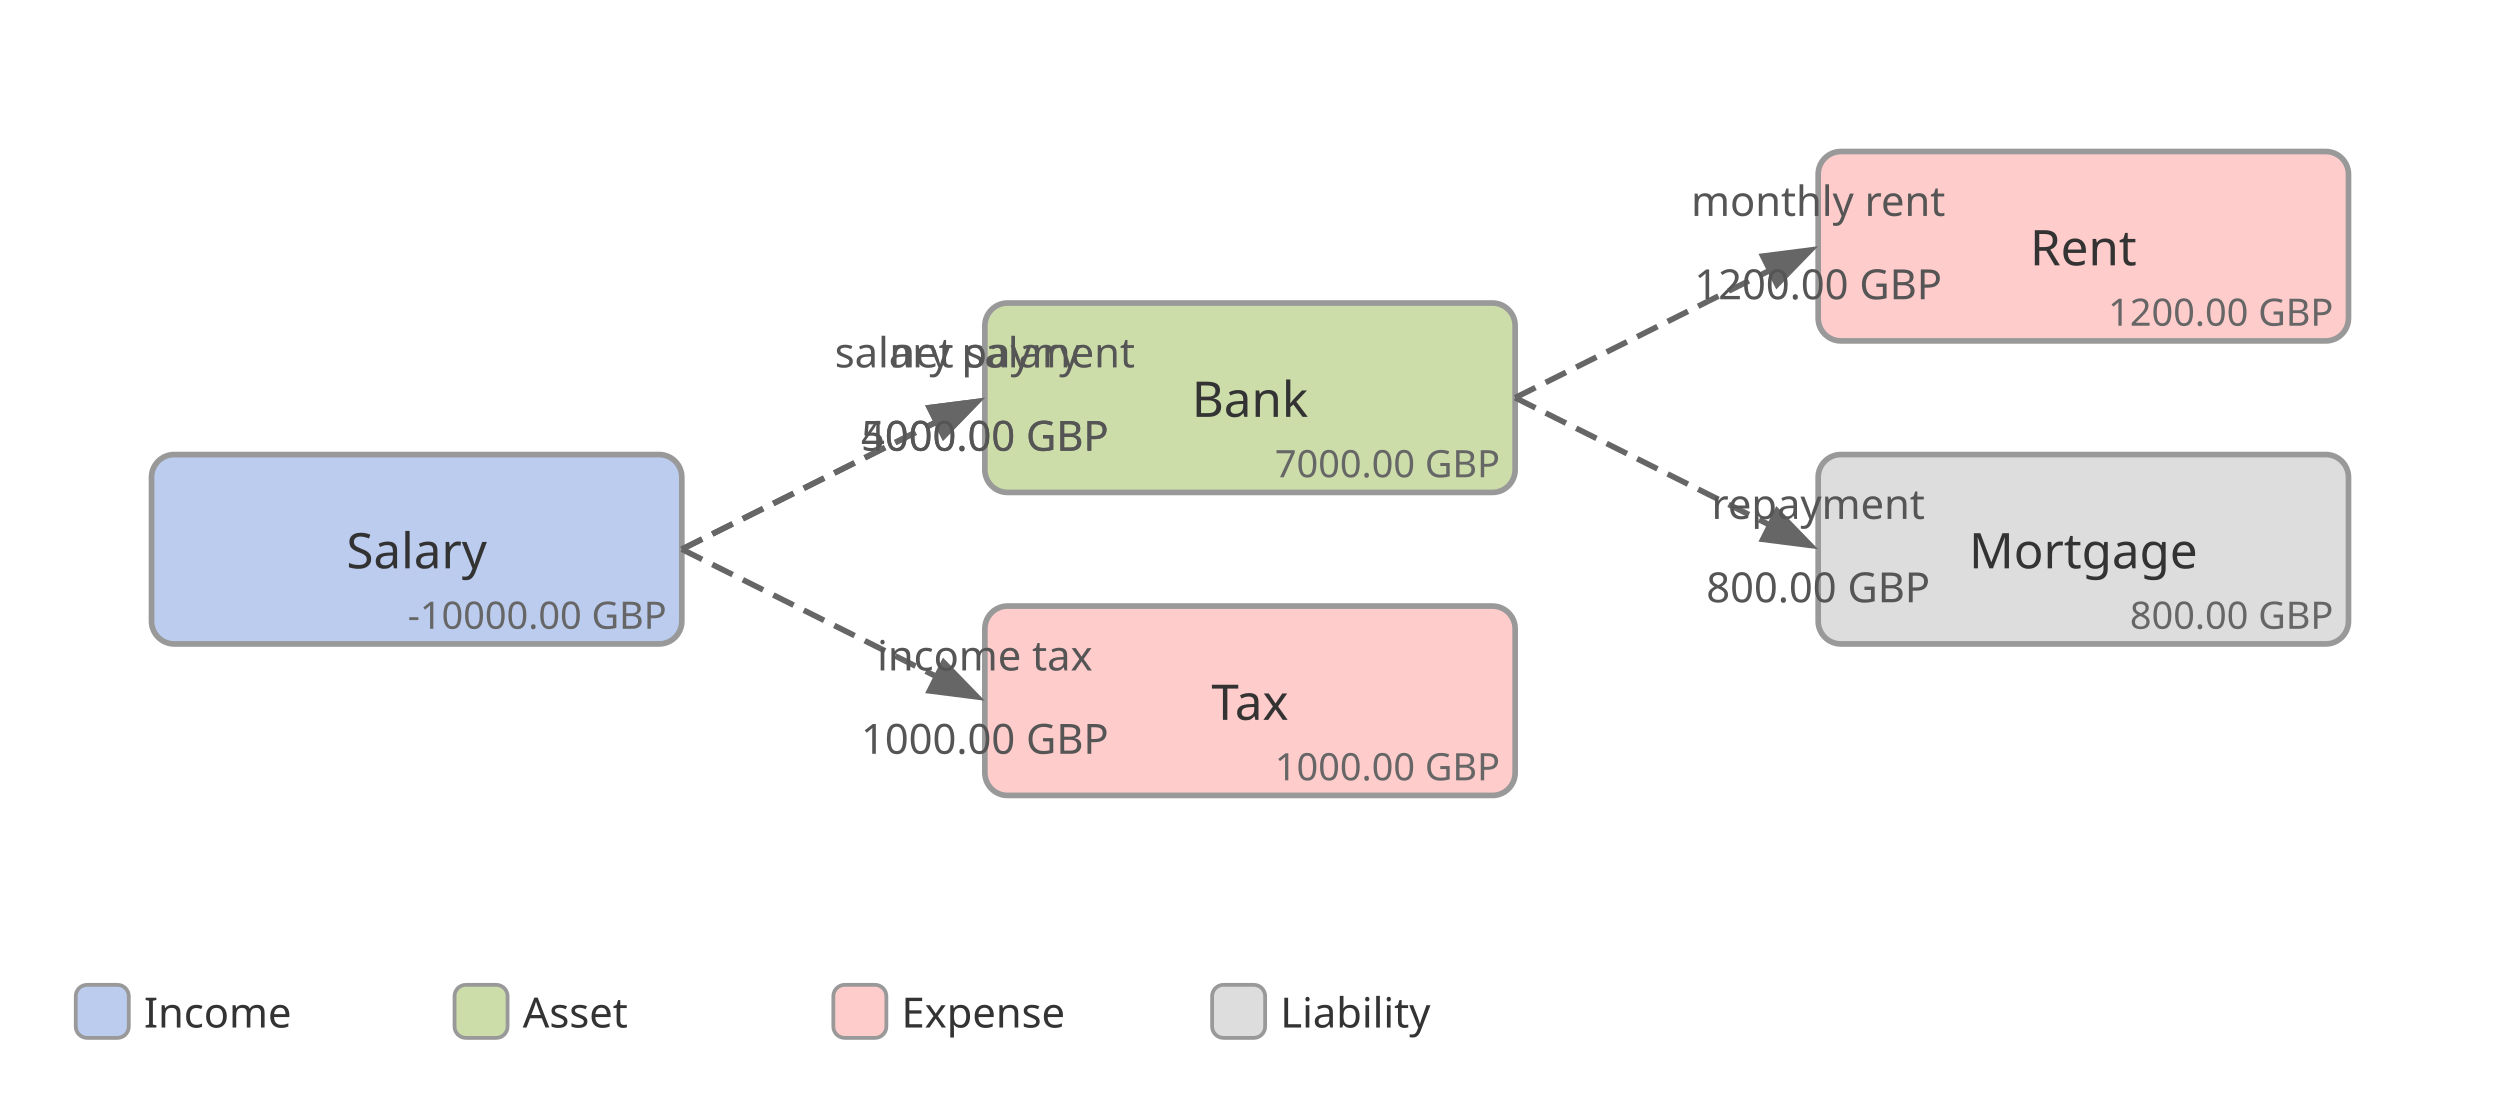
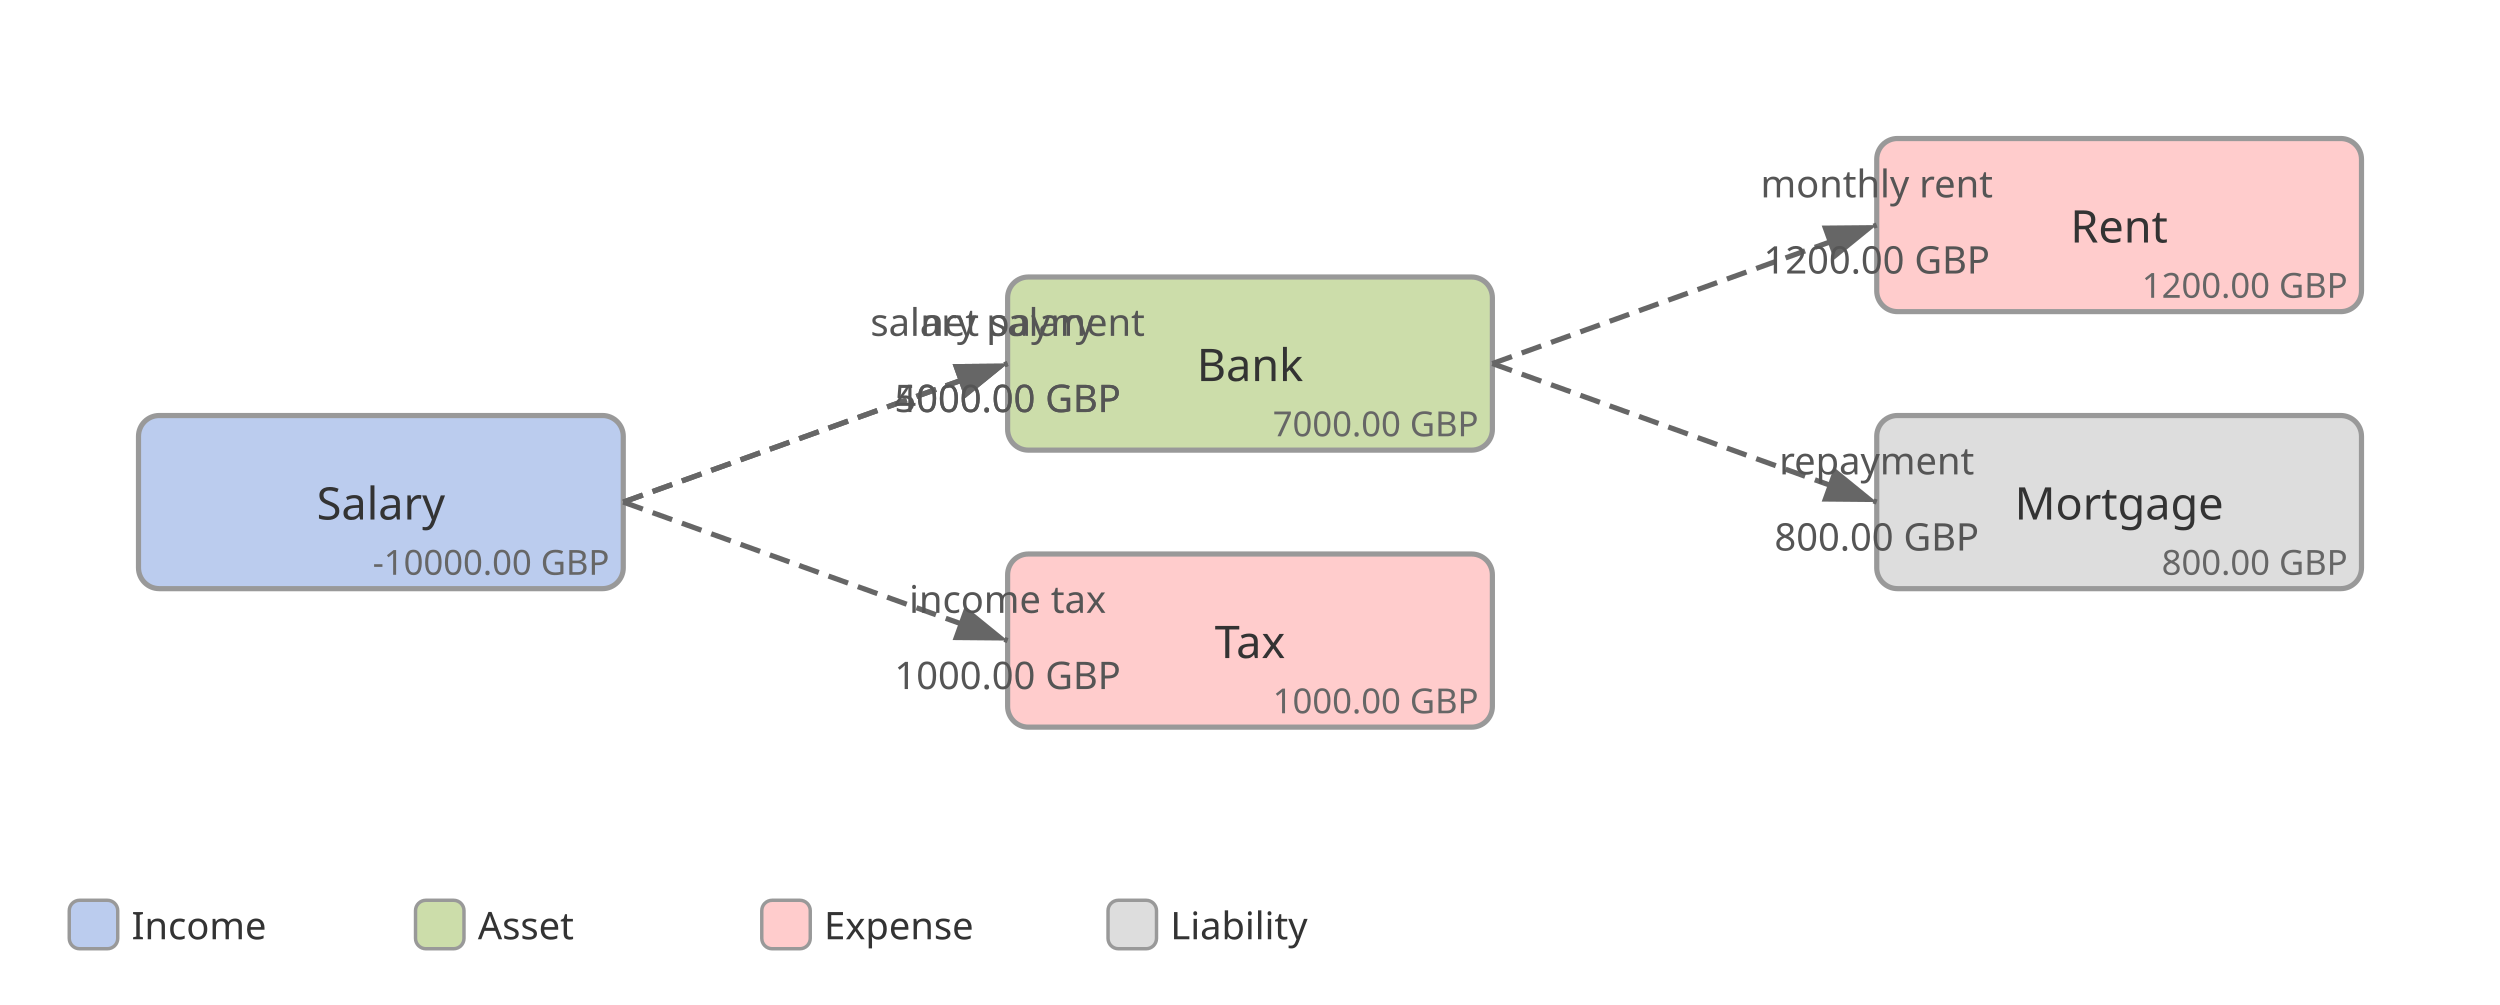
- <svg xmlns="http://www.w3.org/2000/svg" viewBox="0 0 660 290" width="660" height="290">
+ <svg xmlns="http://www.w3.org/2000/svg" viewBox="0 0 722 290" width="722" height="290">
  <defs>
    <marker id="arrowhead" markerWidth="10" markerHeight="7" refX="10" refY="3.5" orient="auto">
      <polygon points="0 0, 10 3.5, 0 7" fill="#666" />
    </marker>
  </defs>
  <style>
  .node rect { stroke: #999; stroke-width: 1.5; rx: 6; ry: 6; }
  .node text { font-family: sans-serif; font-size: 13px; fill: #333; text-anchor: middle; dominant-baseline: central; }
  .node .balance { font-size: 10px; fill: #666; text-anchor: end; dominant-baseline: auto; }
  .edge path { fill: none; stroke: #666; stroke-width: 1.5; marker-end: url(#arrowhead); }
  .edge text { font-family: sans-serif; font-size: 11px; fill: #555; text-anchor: middle; }
  .legend text { font-family: sans-serif; font-size: 11px; fill: #333; dominant-baseline: central; }
  .legend rect { stroke: #999; stroke-width: 1; rx: 3; ry: 3; }
  @keyframes flow {
    from { stroke-dashoffset: 100; }
    to   { stroke-dashoffset: 0; }
  }
  .edge path { stroke-dasharray: 6 3; animation: flow 1.5s linear infinite; }
</style>
  <g class="node" transform="translate(40,120)">
    <rect width="140" height="50" fill="#BCE" />
    <text x="70" y="25">Salary</text>
    <text class="balance" x="140" y="50" dx="-4" dy="-4">-10000.00 GBP</text>
  </g>
-   <g class="node" transform="translate(260,80)">
+   <g class="node" transform="translate(291,80)">
    <rect width="140" height="50" fill="#CDA" />
    <text x="70" y="25">Bank</text>
    <text class="balance" x="140" y="50" dx="-4" dy="-4">7000.00 GBP</text>
  </g>
-   <g class="node" transform="translate(260,160)">
+   <g class="node" transform="translate(291,160)">
    <rect width="140" height="50" fill="#FCC" />
    <text x="70" y="25">Tax</text>
    <text class="balance" x="140" y="50" dx="-4" dy="-4">1000.00 GBP</text>
  </g>
-   <g class="node" transform="translate(480,40)">
+   <g class="node" transform="translate(542,40)">
    <rect width="140" height="50" fill="#FCC" />
    <text x="70" y="25">Rent</text>
    <text class="balance" x="140" y="50" dx="-4" dy="-4">1200.00 GBP</text>
  </g>
-   <g class="node" transform="translate(480,120)">
+   <g class="node" transform="translate(542,120)">
    <rect width="140" height="50" fill="#DDD" />
    <text x="70" y="25">Mortgage</text>
    <text class="balance" x="140" y="50" dx="-4" dy="-4">800.00 GBP</text>
  </g>
  <g class="edge">
-     <path d="M180.0,145.0 L260.0,105.0" style="animation-delay: 0s" />
-     <text x="260" y="97">salary payment</text>
-     <text x="260" y="119">5000.00 GBP</text>
+     <path d="M180.0,145.0 L291.0,105.0" style="animation-delay: 0s" />
+     <text x="291" y="97">salary payment</text>
+     <text x="291" y="119">5000.00 GBP</text>
  </g>
  <g class="edge">
-     <path d="M400.0,105.0 L480.0,65.0" style="animation-delay: 0.3s" />
-     <text x="480" y="57">monthly rent</text>
-     <text x="480" y="79">1200.00 GBP</text>
+     <path d="M431.0,105.0 L542.0,65.0" style="animation-delay: 0.3s" />
+     <text x="542" y="57">monthly rent</text>
+     <text x="542" y="79">1200.00 GBP</text>
  </g>
  <g class="edge">
-     <path d="M400.0,105.0 L480.0,145.0" style="animation-delay: 0.6s" />
-     <text x="480" y="137">repayment</text>
-     <text x="480" y="159">800.00 GBP</text>
+     <path d="M431.0,105.0 L542.0,145.0" style="animation-delay: 0.6s" />
+     <text x="542" y="137">repayment</text>
+     <text x="542" y="159">800.00 GBP</text>
  </g>
  <g class="edge">
-     <path d="M180.0,145.0 L260.0,105.0" style="animation-delay: 0.9s" />
-     <text x="260" y="97">net salary</text>
-     <text x="260" y="119">4000.00 GBP</text>
+     <path d="M180.0,145.0 L291.0,105.0" style="animation-delay: 0.9s" />
+     <text x="291" y="97">net salary</text>
+     <text x="291" y="119">4000.00 GBP</text>
  </g>
  <g class="edge">
-     <path d="M180.0,145.0 L260.0,185.0" style="animation-delay: 1.2s" />
-     <text x="260" y="177">income tax</text>
-     <text x="260" y="199">1000.00 GBP</text>
+     <path d="M180.0,145.0 L291.0,185.0" style="animation-delay: 1.2s" />
+     <text x="291" y="177">income tax</text>
+     <text x="291" y="199">1000.00 GBP</text>
  </g>
  <g class="legend" transform="translate(20,290)" dy="-30">
    <rect x="0" y="-30" width="14" height="14" fill="#BCE" />
    <text x="18" y="-23">Income</text>
    <rect x="100" y="-30" width="14" height="14" fill="#CDA" />
    <text x="118" y="-23">Asset</text>
    <rect x="200" y="-30" width="14" height="14" fill="#FCC" />
    <text x="218" y="-23">Expense</text>
    <rect x="300" y="-30" width="14" height="14" fill="#DDD" />
    <text x="318" y="-23">Liability</text>
  </g>
</svg>
